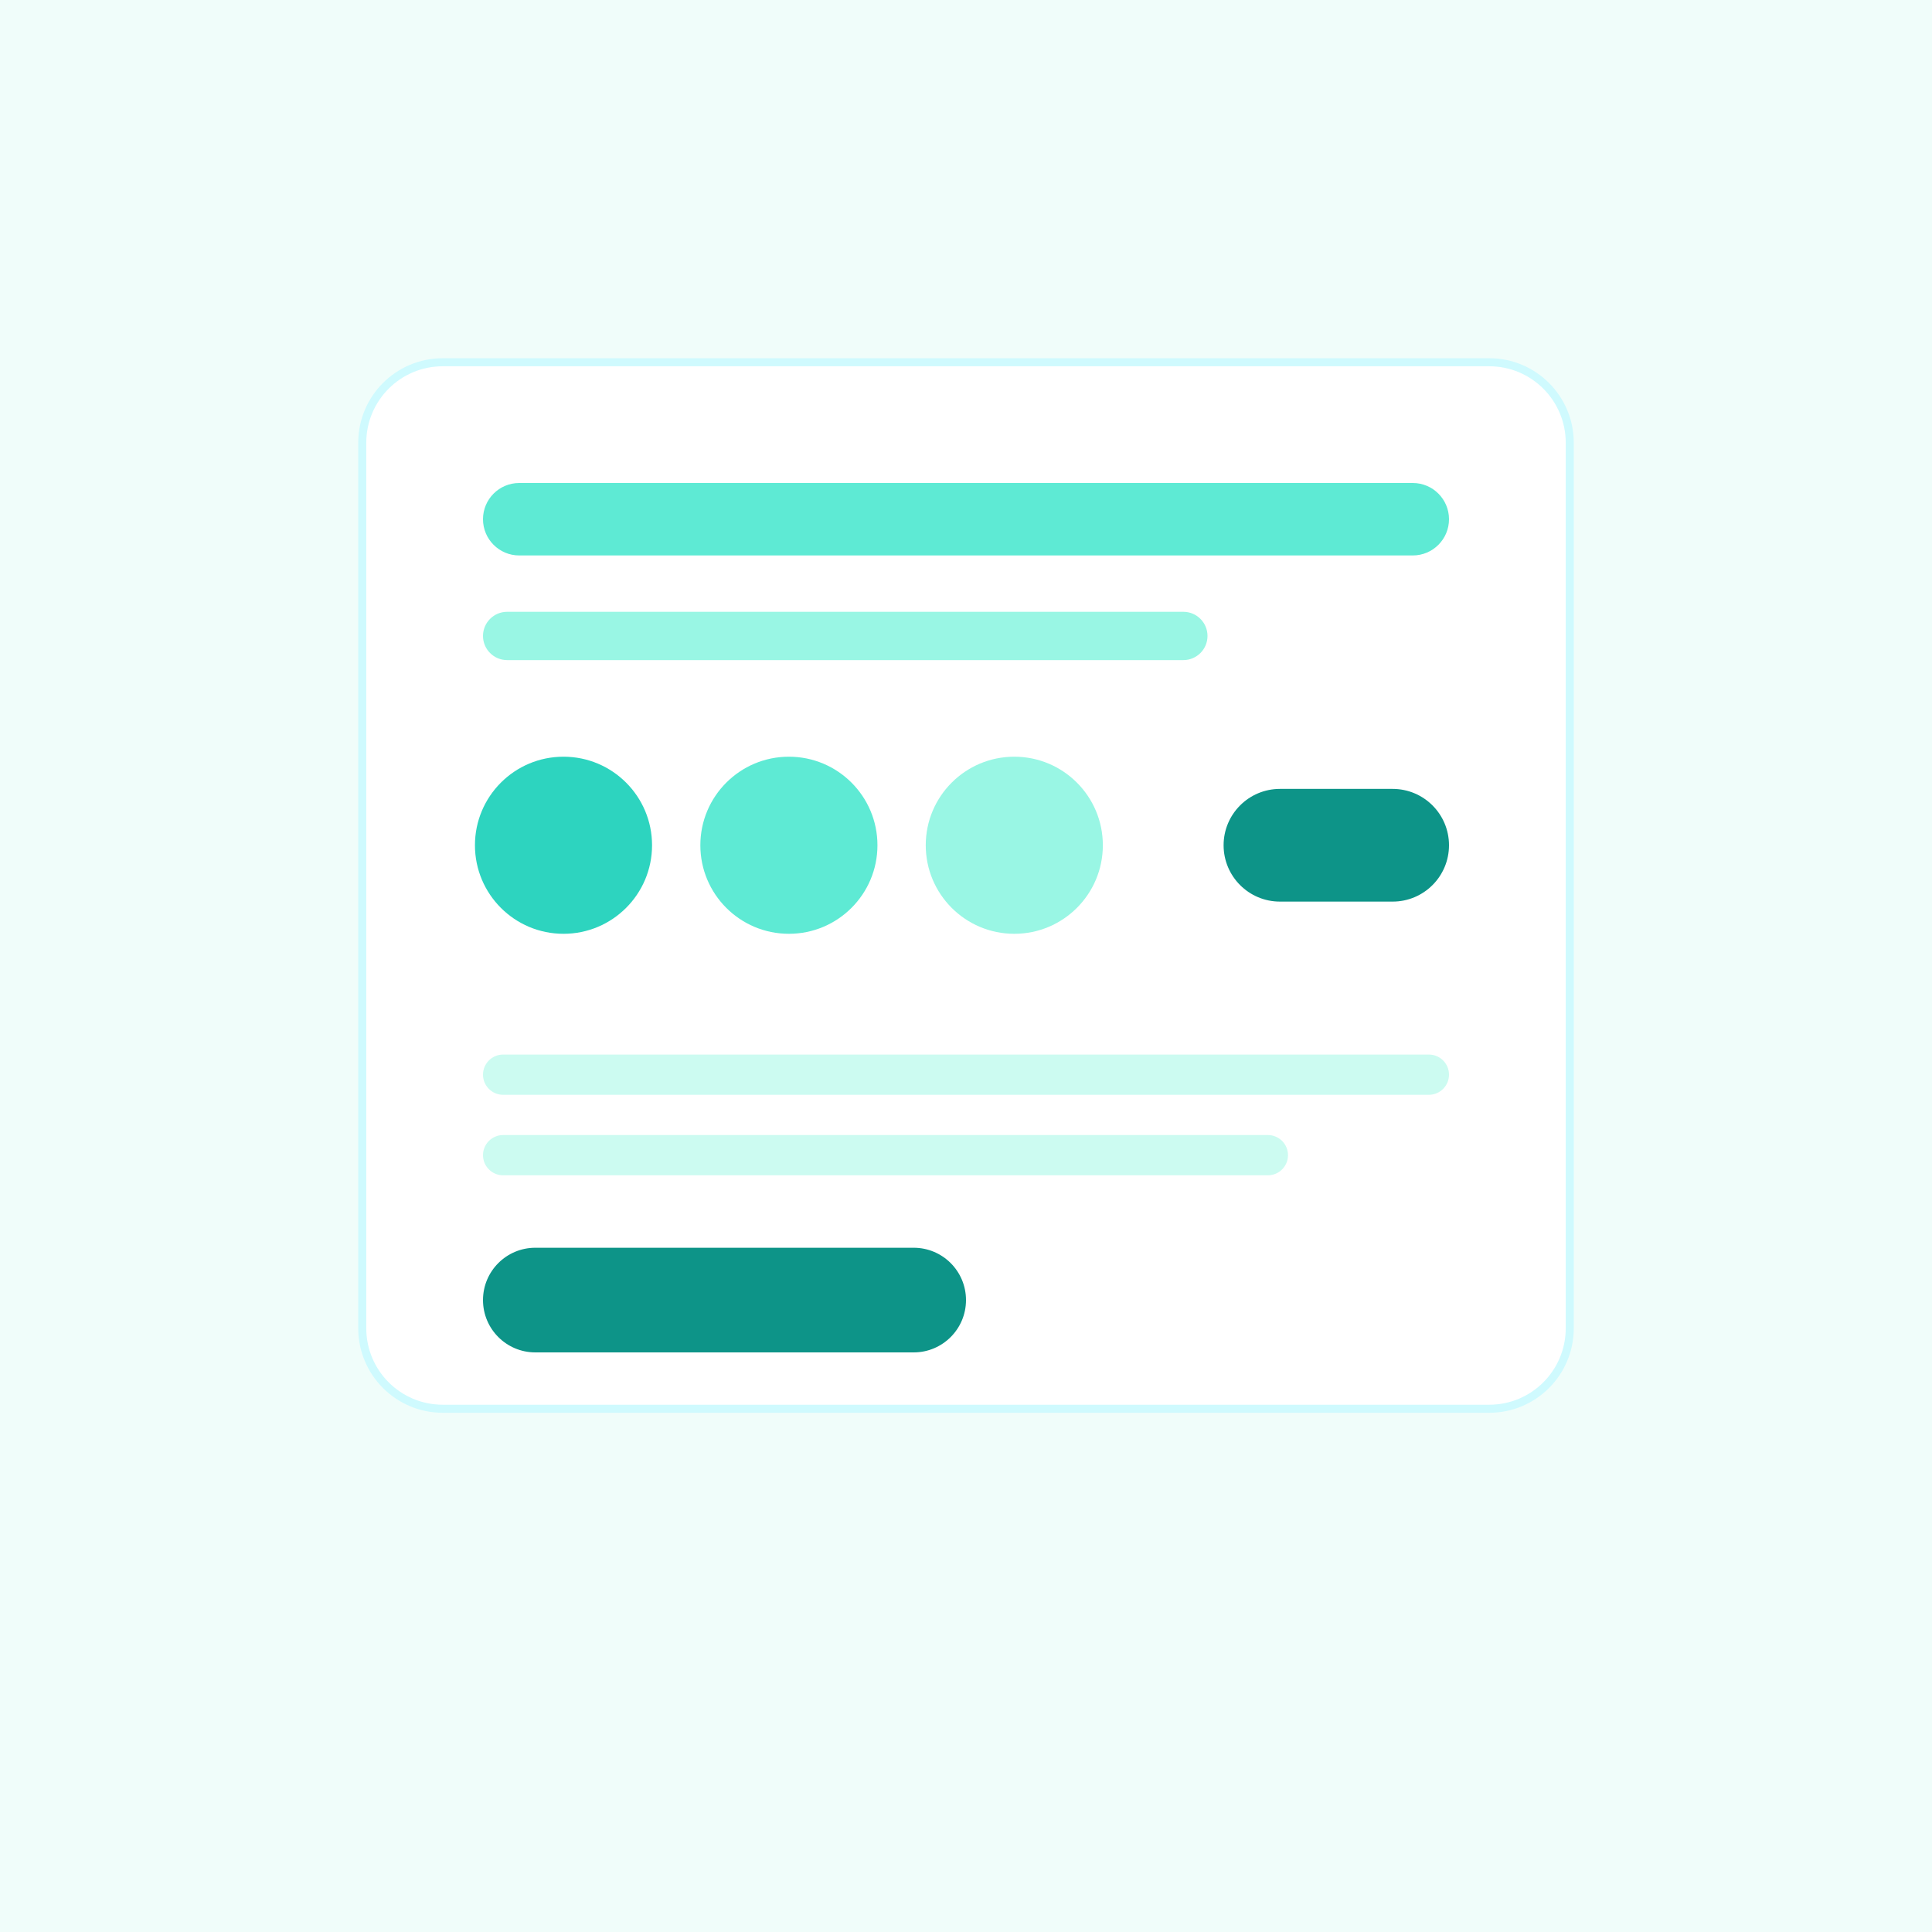
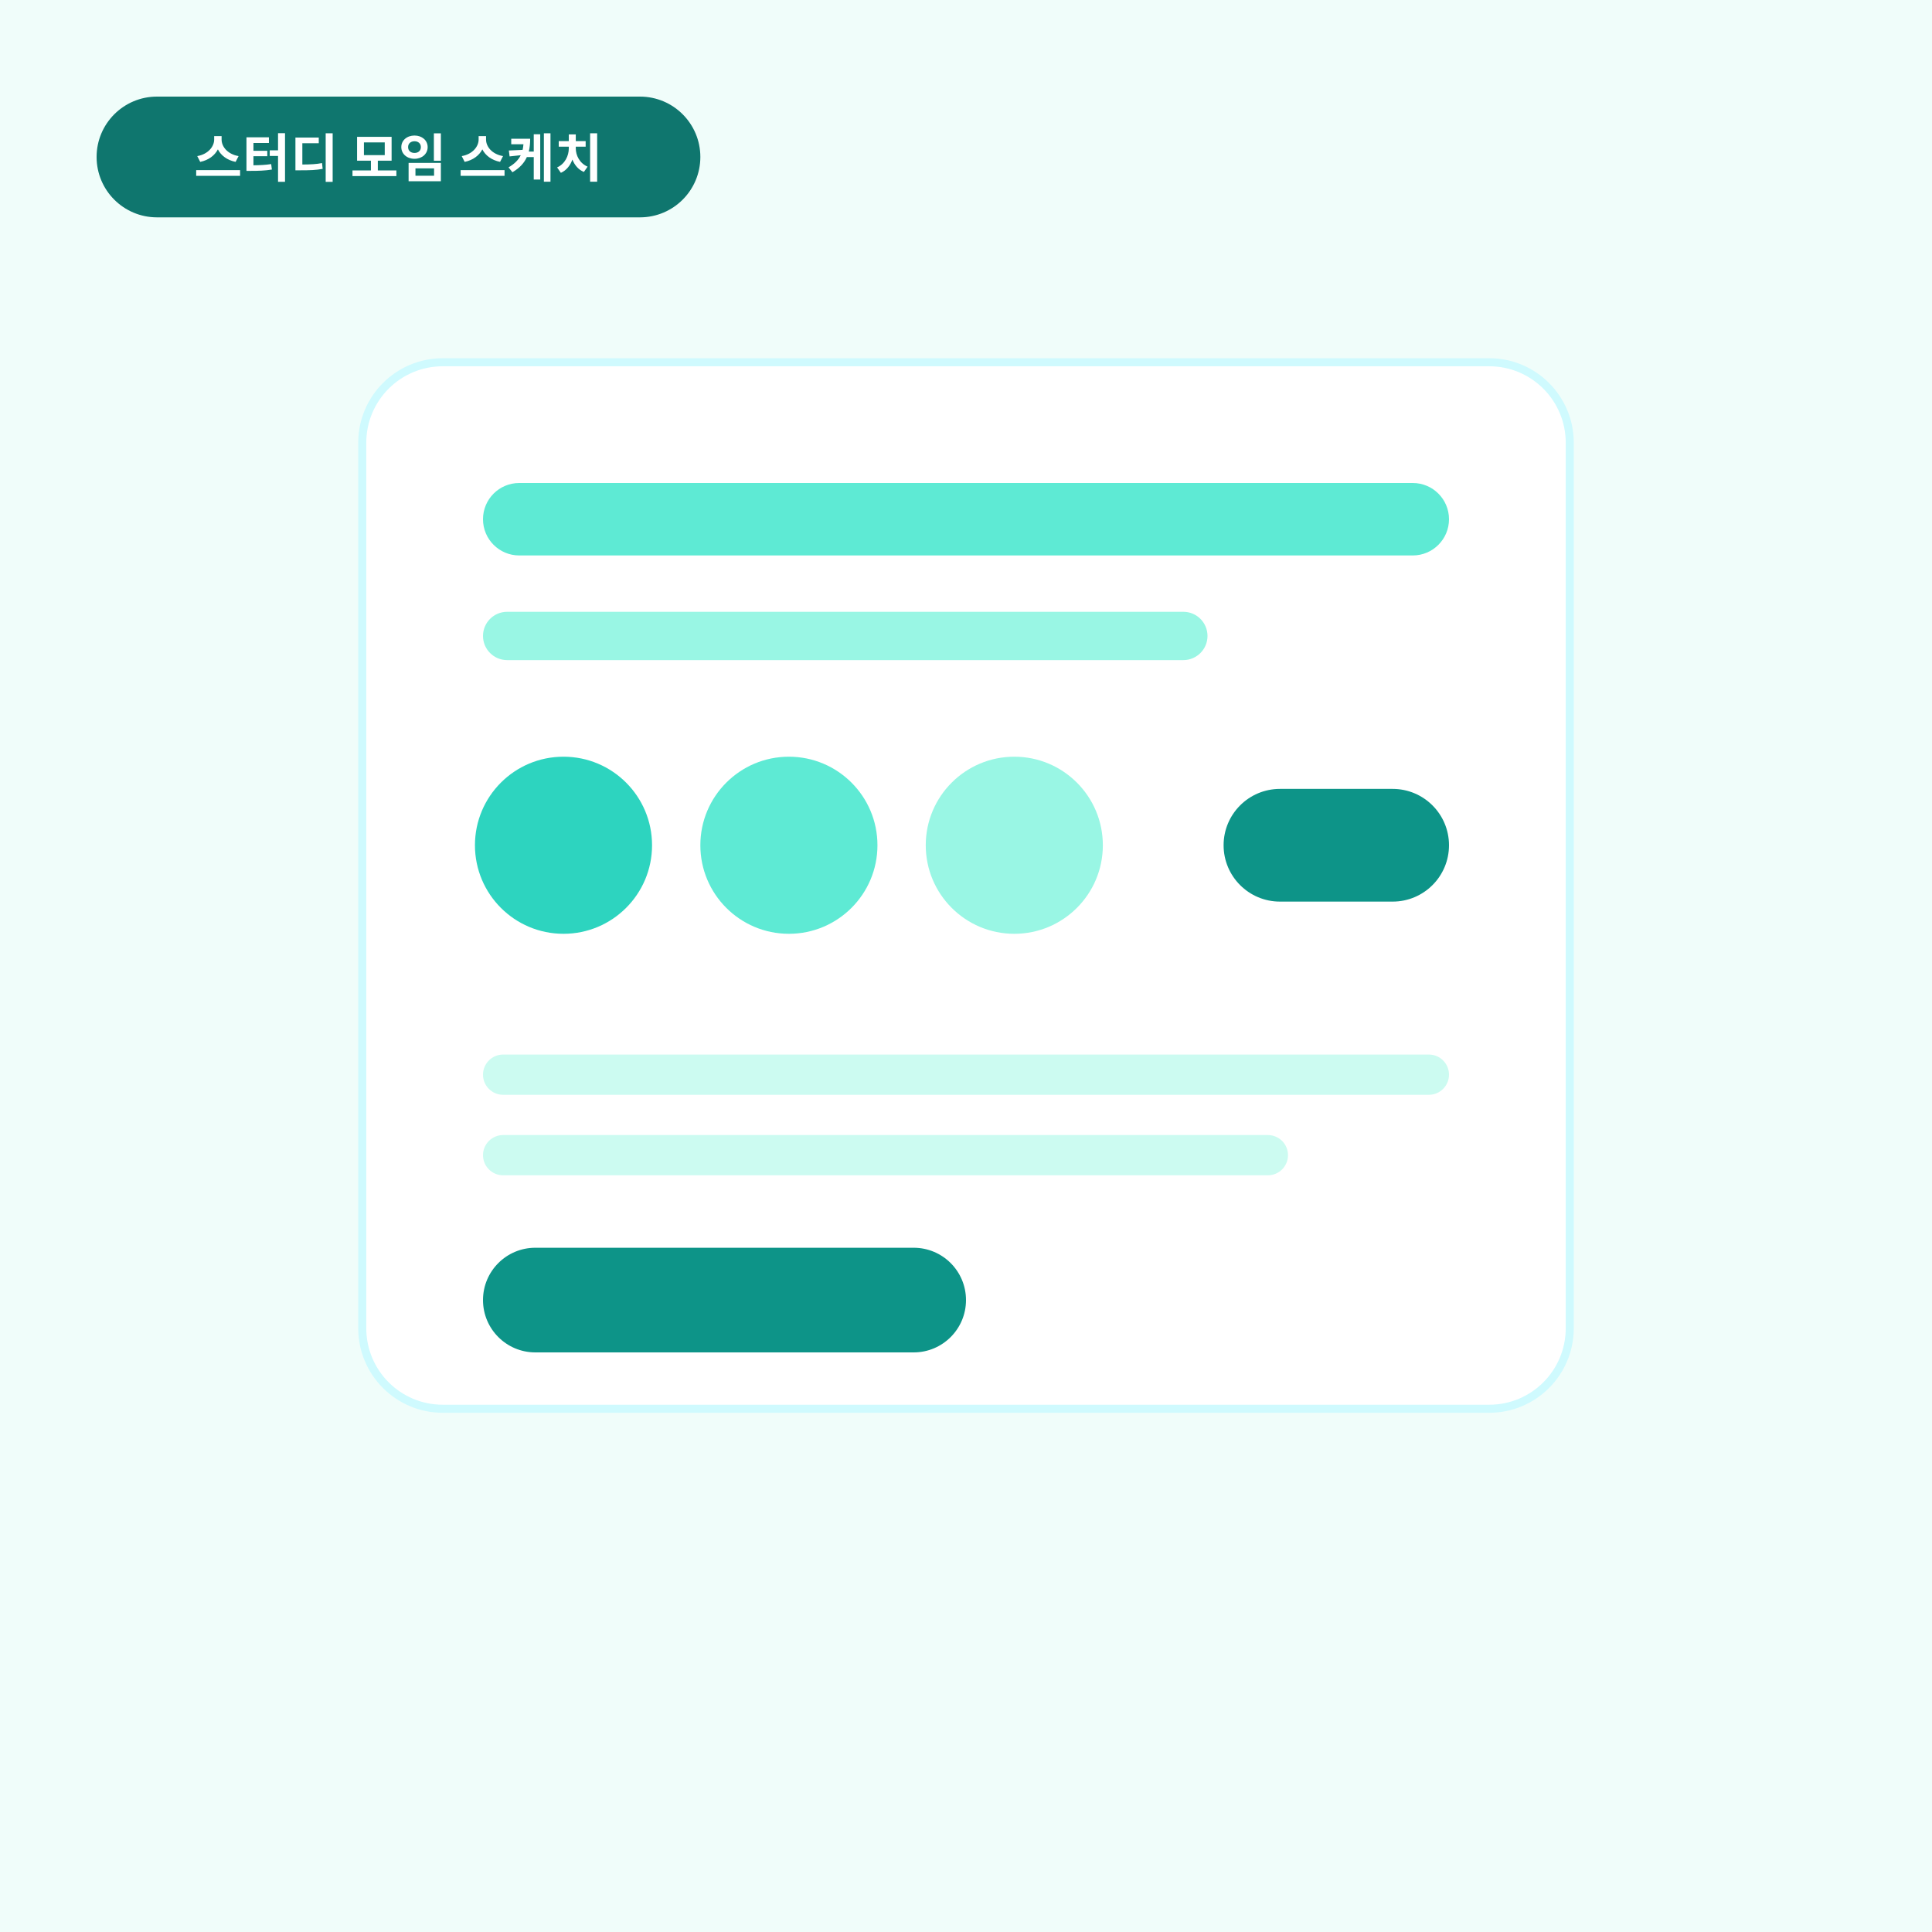
<svg xmlns="http://www.w3.org/2000/svg" viewBox="0 0 480 480">
  <rect width="480" height="480" fill="#F0FDFA" />
  <rect x="90" y="90" width="300" height="260" rx="20" fill="#FFFFFF" stroke="#CFFAFE" stroke-width="2" />
  <rect x="120" y="120" width="240" height="18" rx="9" fill="#5EEAD4" />
  <rect x="120" y="152" width="180" height="12" rx="6" fill="#99F6E4" />
  <circle cx="140" cy="210" r="22" fill="#2DD4BF" />
  <circle cx="196" cy="210" r="22" fill="#5EEAD4" />
  <circle cx="252" cy="210" r="22" fill="#99F6E4" />
  <rect x="304" y="196" width="56" height="28" rx="14" fill="#0D9488" />
  <rect x="120" y="262" width="240" height="10" rx="5" fill="#CCFBF1" />
  <rect x="120" y="282" width="200" height="10" rx="5" fill="#CCFBF1" />
  <rect x="120" y="310" width="120" height="26" rx="13" fill="#0D9488" />
+   <rect x="24" y="24" width="150" height="30" rx="15" fill="#0F766E" />
+   <text x="99" y="44" font-family="Pretendard, 'Noto Sans KR', sans-serif" font-size="13" font-weight="700" fill="#FFFFFF" text-anchor="middle">스터디 모임 스케치</text>
</svg>
